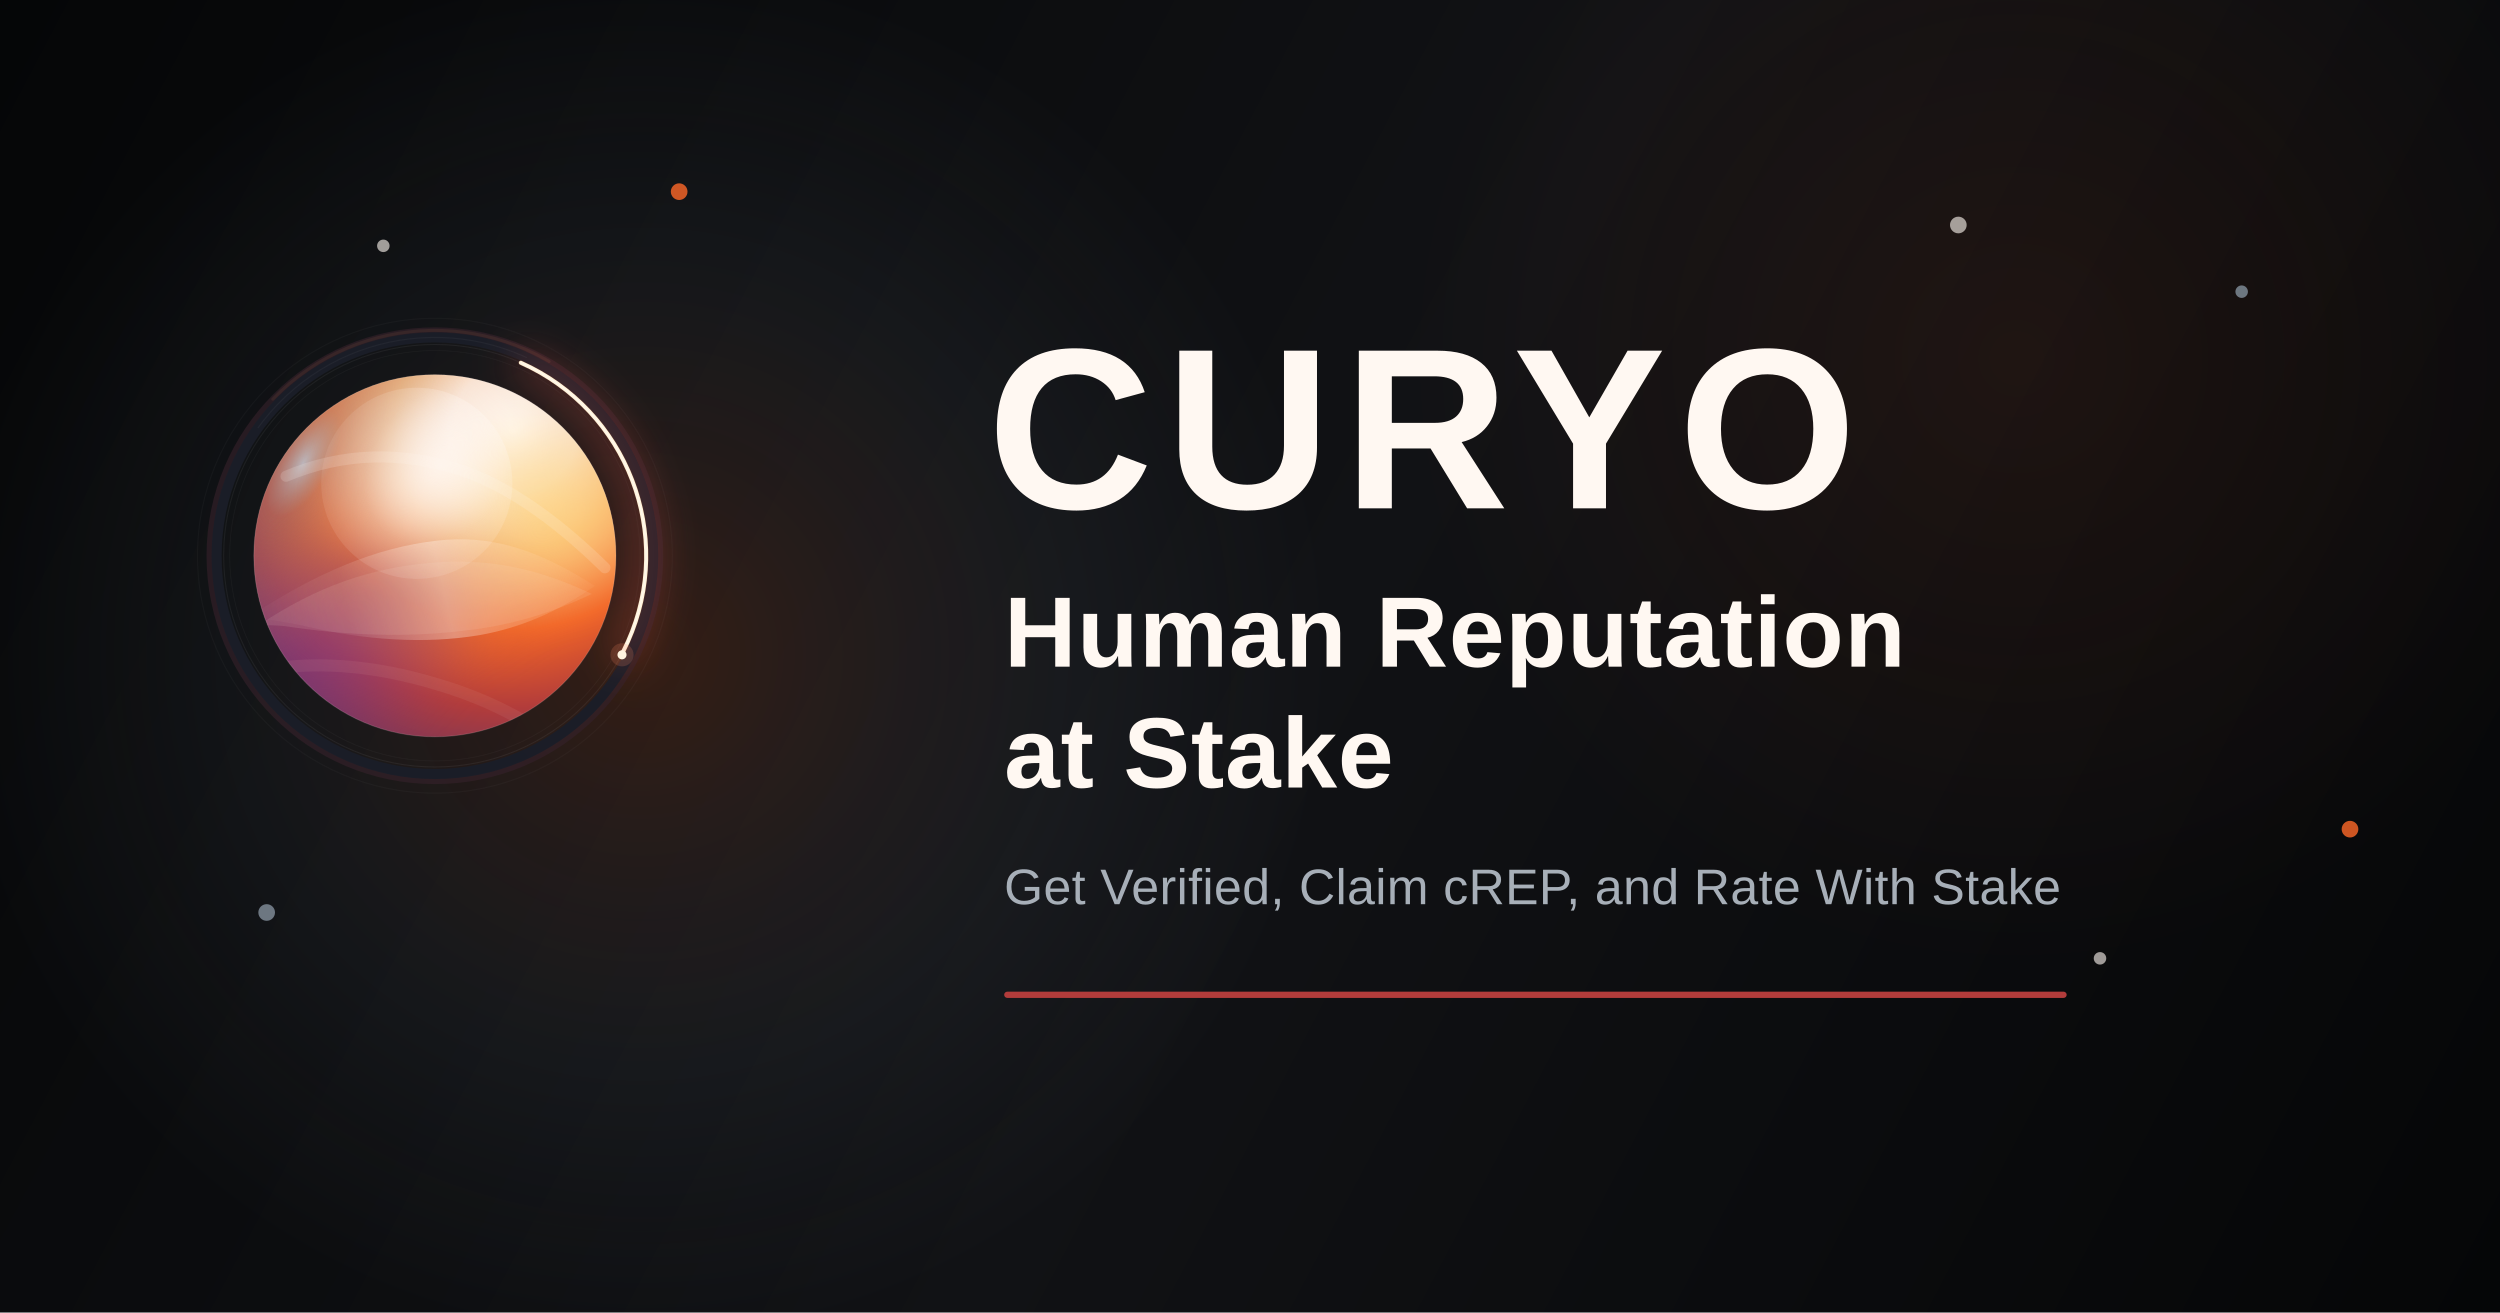
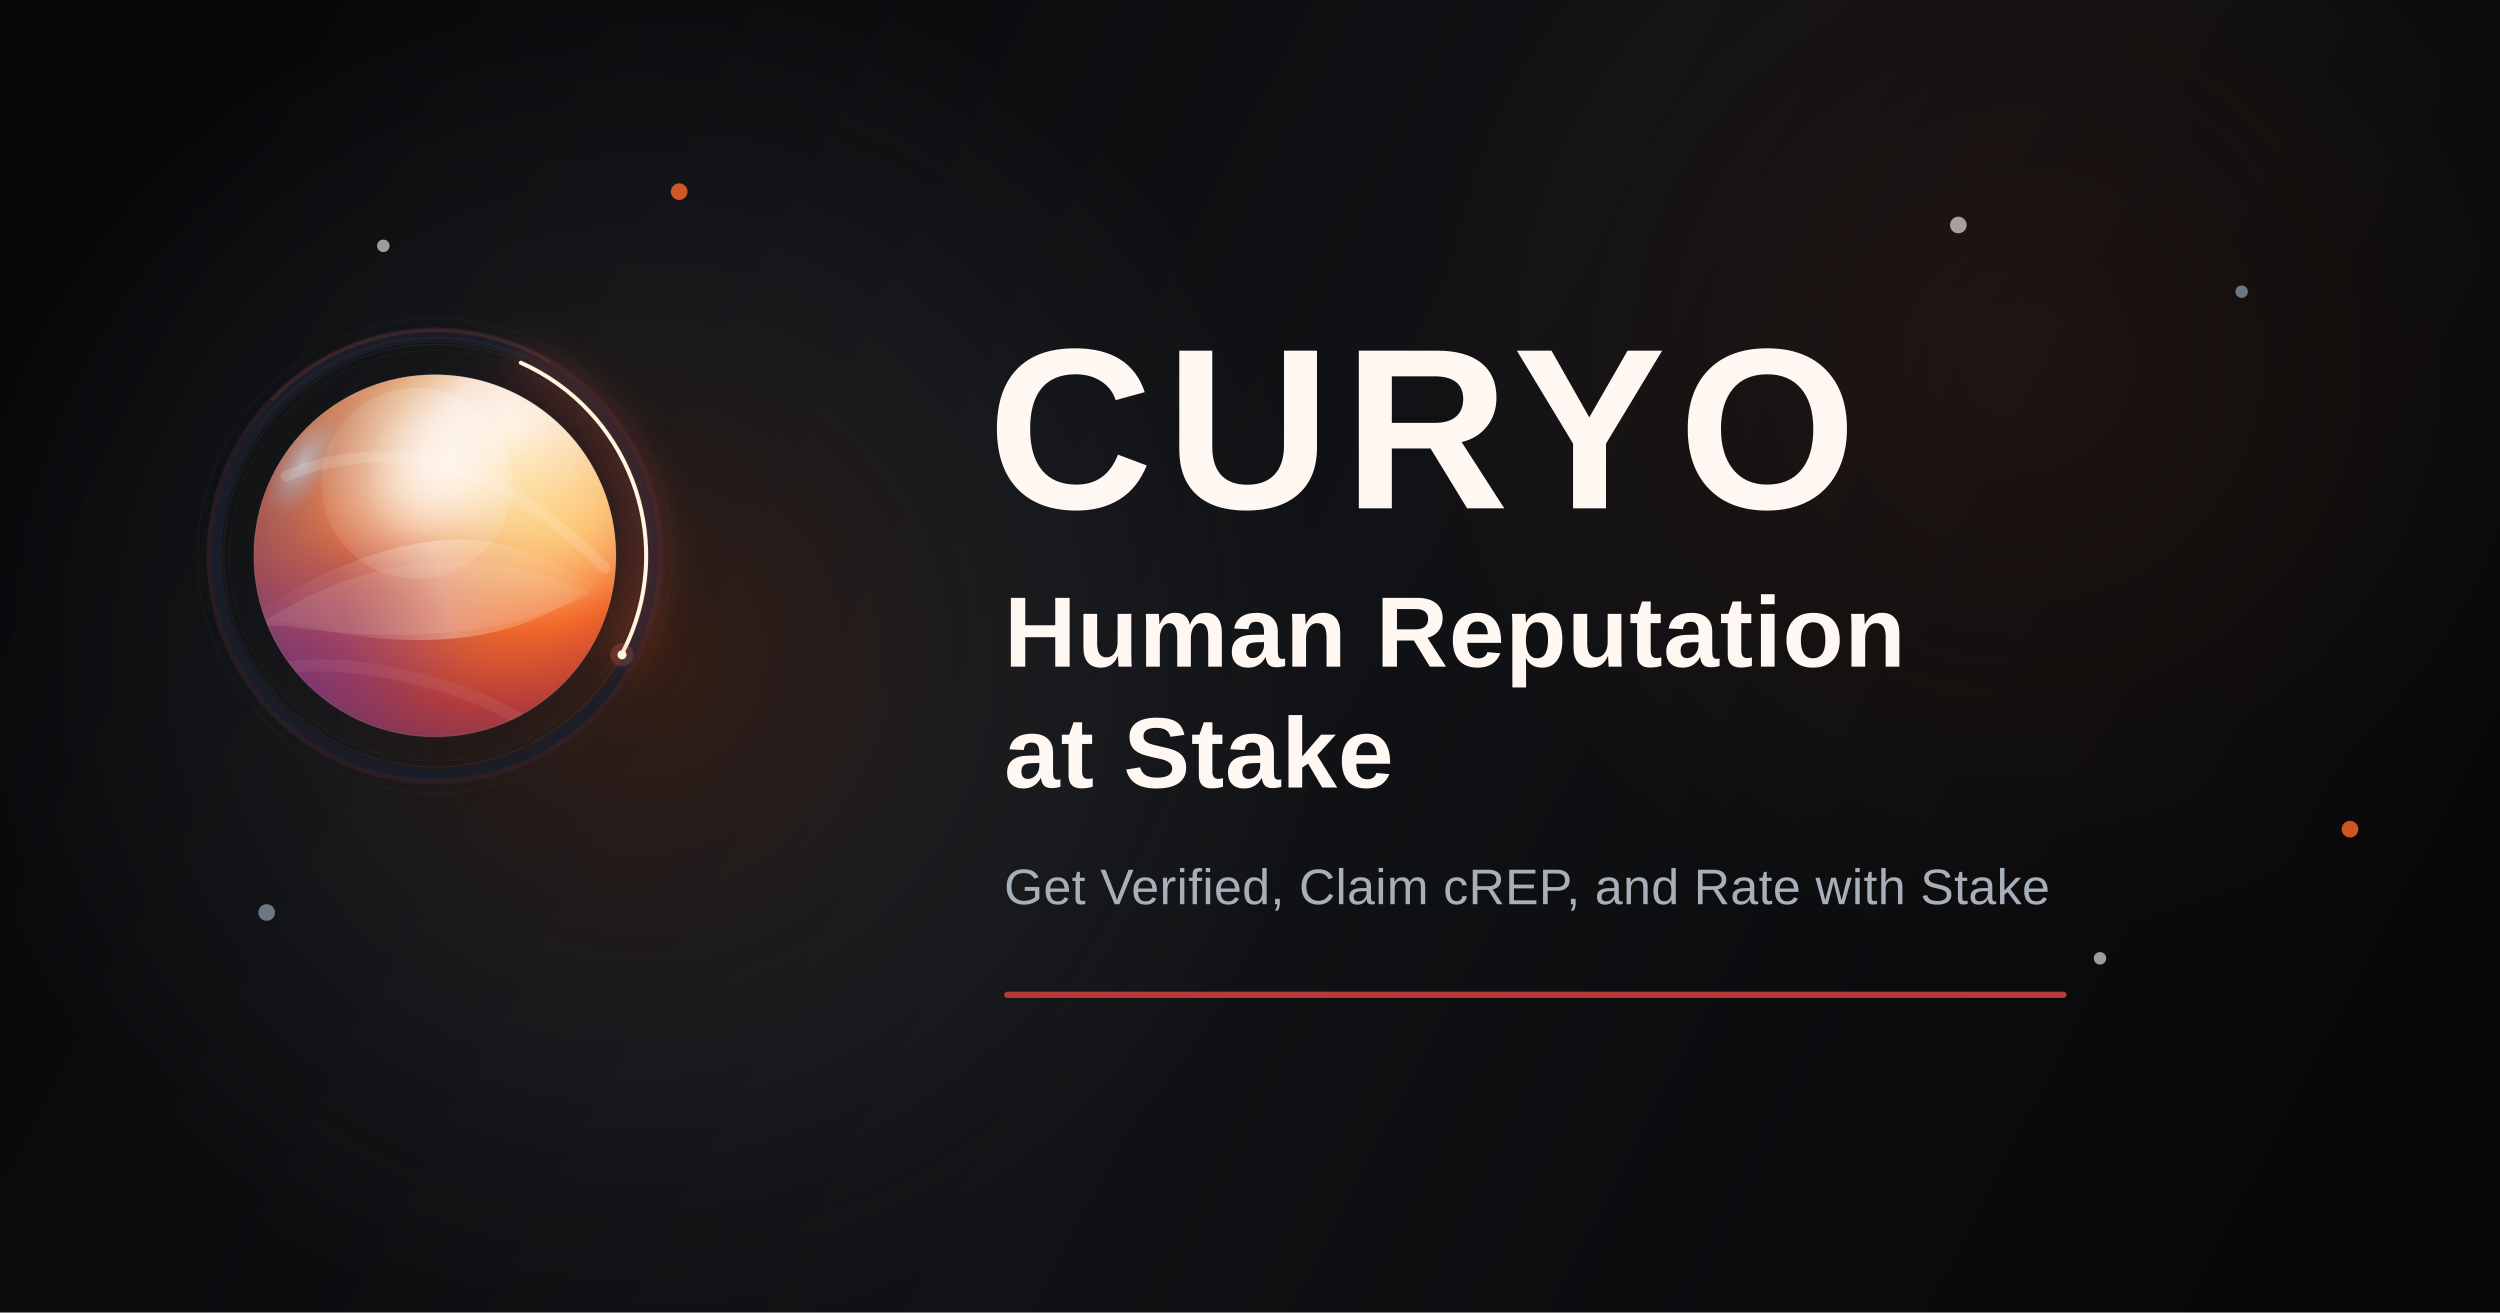
<svg xmlns="http://www.w3.org/2000/svg" viewBox="0 0 1200 630" width="1200" height="630" fill="none">
  <defs>
    <linearGradient id="card-bg" x1="0" y1="0" x2="1200" y2="630" gradientUnits="userSpaceOnUse">
      <stop offset="0%" stop-color="#050607" />
      <stop offset="52%" stop-color="#111215" />
      <stop offset="100%" stop-color="#050607" />
    </linearGradient>
    <radialGradient id="card-left-glow" cx="308" cy="314" r="332" gradientUnits="userSpaceOnUse">
      <stop offset="0%" stop-color="#F26426" stop-opacity="0.18" />
      <stop offset="60%" stop-color="#7E8996" stop-opacity="0.08" />
      <stop offset="100%" stop-color="#7E8996" stop-opacity="0" />
    </radialGradient>
    <radialGradient id="card-right-glow" cx="968" cy="172" r="294" gradientUnits="userSpaceOnUse">
      <stop offset="0%" stop-color="#F26426" stop-opacity="0.08" />
      <stop offset="100%" stop-color="#F26426" stop-opacity="0" />
    </radialGradient>
    <radialGradient id="orb-base" cx="0" cy="0" r="1" gradientUnits="userSpaceOnUse" gradientTransform="translate(856 450) rotate(136) scale(720 702)">
      <stop stop-color="#FFF8F2" />
      <stop offset="0.18" stop-color="#F8E1D0" />
      <stop offset="0.34" stop-color="#F7B070" />
      <stop offset="0.56" stop-color="#F26426" />
      <stop offset="0.78" stop-color="#B23C3B" />
      <stop offset="1" stop-color="#6A345F" />
    </radialGradient>
    <radialGradient id="orb-rim" cx="0" cy="0" r="1" gradientUnits="userSpaceOnUse" gradientTransform="translate(438 516) rotate(30) scale(240 540)">
      <stop stop-color="#AFC5D7" stop-opacity="0.82" />
      <stop offset="0.22" stop-color="#7E8996" stop-opacity="0.34" />
      <stop offset="1" stop-color="#7E8996" stop-opacity="0" />
    </radialGradient>
    <radialGradient id="soft-white" cx="0" cy="0" r="1" gradientUnits="userSpaceOnUse" gradientTransform="translate(710 520) rotate(128) scale(330 260)">
      <stop stop-color="#FFF8F3" stop-opacity="0.74" />
      <stop offset="0.52" stop-color="#FFF8F3" stop-opacity="0.2" />
      <stop offset="1" stop-color="#FFF8F3" stop-opacity="0" />
    </radialGradient>
    <radialGradient id="gold-bloom" cx="0" cy="0" r="1" gradientUnits="userSpaceOnUse" gradientTransform="translate(930 612) rotate(166) scale(270 220)">
      <stop stop-color="#FFD77E" stop-opacity="0.82" />
      <stop offset="1" stop-color="#FFD77E" stop-opacity="0" />
    </radialGradient>
    <radialGradient id="violet-pocket" cx="0" cy="0" r="1" gradientUnits="userSpaceOnUse" gradientTransform="translate(500 866) rotate(-26) scale(334 244)">
      <stop stop-color="#6B37A5" stop-opacity="0.54" />
      <stop offset="1" stop-color="#6B37A5" stop-opacity="0" />
    </radialGradient>
    <radialGradient id="ember-pocket" cx="0" cy="0" r="1" gradientUnits="userSpaceOnUse" gradientTransform="translate(620 760) rotate(8) scale(320 180)">
      <stop stop-color="#8C4A53" stop-opacity="0.36" />
      <stop offset="0.58" stop-color="#C46A4A" stop-opacity="0.22" />
      <stop offset="1" stop-color="#C46A4A" stop-opacity="0" />
    </radialGradient>
    <linearGradient id="fold-sheen" x1="290" y1="820" x2="1036" y2="650" gradientUnits="userSpaceOnUse">
      <stop stop-color="#FFF7F0" stop-opacity="0" />
      <stop offset="0.3" stop-color="#FFF7F0" stop-opacity="0.08" />
      <stop offset="0.56" stop-color="#FFF7F0" stop-opacity="0.34" />
      <stop offset="0.82" stop-color="#FFD7B2" stop-opacity="0.18" />
      <stop offset="1" stop-color="#FFD7B2" stop-opacity="0" />
    </linearGradient>
    <linearGradient id="flare-gradient" x1="860" y1="260" x2="1050" y2="736" gradientUnits="userSpaceOnUse">
      <stop stop-color="#F45C4D" />
      <stop offset="0.24" stop-color="#FF8A5D" />
      <stop offset="0.56" stop-color="#FFC37A" />
      <stop offset="0.82" stop-color="#FFE1A7" />
      <stop offset="1" stop-color="#FFF4DB" />
    </linearGradient>
    <linearGradient id="flare-core" x1="870" y1="280" x2="1036" y2="716" gradientUnits="userSpaceOnUse">
      <stop stop-color="#FF9E78" />
      <stop offset="0.48" stop-color="#FFF0CF" />
      <stop offset="1" stop-color="#FFF8ED" />
    </linearGradient>
    <filter id="blur-40" x="0" y="0" width="1400" height="1400" filterUnits="userSpaceOnUse" color-interpolation-filters="sRGB">
      <feGaussianBlur stdDeviation="40" />
    </filter>
    <clipPath id="orb-clip">
      <circle cx="700" cy="700" r="360" />
    </clipPath>
    <symbol id="banner-mark" viewBox="0 0 1400 1400">
      <circle cx="700" cy="700" r="472" stroke="#FFFFFF" stroke-opacity="0.03" stroke-width="2" />
      <circle cx="700" cy="700" r="448" stroke="#342129" stroke-opacity="0.66" stroke-width="12" />
      <circle cx="700" cy="700" r="434" stroke="#1A1E28" stroke-opacity="0.96" stroke-width="20" />
      <circle cx="700" cy="700" r="420" stroke="#FFFFFF" stroke-opacity="0.055" stroke-width="2" />
      <circle cx="700" cy="700" r="408" stroke="#FFFFFF" stroke-opacity="0.038" stroke-width="1.4" />
      <circle cx="700" cy="700" r="448" stroke="#F3A16E" stroke-opacity="0.08" stroke-width="6" stroke-linecap="round" stroke-dasharray="598 2218" transform="rotate(-136 700 700)" />
      <circle cx="700" cy="700" r="434" stroke="#FFFFFF" stroke-opacity="0.04" stroke-width="2.2" stroke-linecap="round" stroke-dasharray="536 2130" transform="rotate(-136 700 700)" />
      <g filter="url(#blur-40)">
        <circle cx="700" cy="700" r="420" stroke="#F45C4D" stroke-opacity="0.54" stroke-width="28" stroke-linecap="round" stroke-dasharray="688 1952" transform="rotate(-66 700 700)" />
      </g>
      <circle cx="700" cy="700" r="420" stroke="#6D352A" stroke-opacity="0.42" stroke-width="10" stroke-linecap="round" stroke-dasharray="688 1952" transform="rotate(-66 700 700)" />
      <circle cx="700" cy="700" r="420" stroke="url(#flare-gradient)" stroke-width="8" stroke-linecap="round" stroke-dasharray="688 1952" transform="rotate(-66 700 700)" />
      <circle cx="700" cy="700" r="420" stroke="url(#flare-core)" stroke-width="2.4" stroke-linecap="round" stroke-dasharray="688 1952" transform="rotate(-66 700 700)" />
      <circle cx="1072" cy="897" r="23" fill="#FF8D65" fill-opacity="0.18" />
      <circle cx="1072" cy="897" r="9" fill="#FFF3DF" />
      <circle cx="700" cy="700" r="360" fill="url(#orb-base)" />
      <circle cx="700" cy="700" r="360" fill="url(#orb-rim)" />
      <g clip-path="url(#orb-clip)">
        <g filter="url(#blur-40)">
          <ellipse cx="672" cy="538" rx="280" ry="184" fill="url(#soft-white)" />
          <ellipse cx="930" cy="640" rx="246" ry="214" fill="url(#gold-bloom)" />
          <ellipse cx="508" cy="904" rx="286" ry="218" fill="url(#violet-pocket)" />
          <ellipse cx="662" cy="774" rx="316" ry="176" fill="url(#ember-pocket)" />
        </g>
        <path d="M330 822C464 734 582 684 704 670C810 658 902 686 1018 760C944 812 868 844 788 858C680 876 560 868 442 840C404 832 368 826 330 822Z" fill="url(#fold-sheen)" />
        <path d="M350 838C466 760 574 724 694 714C808 704 906 726 1012 776C932 814 852 838 766 848C642 864 520 858 402 840C384 838 366 838 350 838Z" fill="#F5E3D2" fill-opacity="0.11" />
        <path d="M404 542C518 494 634 492 752 530C842 560 938 626 1038 724" stroke="#FFF7F1" stroke-opacity="0.16" stroke-width="22" stroke-linecap="round" />
        <path d="M344 930C456 908 574 916 706 956C820 990 910 1040 988 1110" stroke="#E2B2A0" stroke-opacity="0.1" stroke-width="24" stroke-linecap="round" />
        <circle cx="1118" cy="490" r="50" fill="#FFF9F2" fill-opacity="0.9" />
        <circle cx="664" cy="556" r="190" fill="url(#soft-white)" />
      </g>
      <circle cx="700" cy="700" r="360" fill="none" stroke="#FFF8F2" stroke-opacity="0.14" stroke-width="2" />
    </symbol>
  </defs>
  <rect width="1200" height="630" fill="url(#card-bg)" />
  <circle cx="308" cy="314" r="332" fill="url(#card-left-glow)" />
  <circle cx="968" cy="172" r="294" fill="url(#card-right-glow)" />
  <g opacity="0.84">
    <circle cx="940" cy="108" r="4" fill="#FFF8F2" fill-opacity="0.72" />
    <circle cx="1076" cy="140" r="3" fill="#7E8996" />
    <circle cx="1128" cy="398" r="4" fill="#F26426" />
    <circle cx="1008" cy="460" r="3" fill="#FFF8F2" fill-opacity="0.72" />
    <circle cx="184" cy="118" r="3" fill="#FFF8F2" fill-opacity="0.72" />
    <circle cx="326" cy="92" r="4" fill="#F26426" />
    <circle cx="128" cy="438" r="4" fill="#7E8996" />
  </g>
  <svg x="82" y="140" width="338" height="338" viewBox="140 140 1120 1120" overflow="visible">
    <use href="#banner-mark" />
  </svg>
  <text x="474" y="244" font-family="'Helvetica Neue', Arial, sans-serif" font-size="110" font-weight="700" fill="#FFF8F2" letter-spacing="6">
    CURYO
  </text>
  <text x="482" y="320" font-family="'Helvetica Neue', Arial, sans-serif" font-size="48" font-weight="700" fill="#FFF8F2" letter-spacing=".4">
    <tspan x="482" dy="0">Human Reputation</tspan>
    <tspan x="482" dy="58">at Stake</tspan>
  </text>
  <text x="482" y="434" font-family="'Helvetica Neue', Arial, sans-serif" font-size="24" font-weight="400" fill="#A7AFB8" letter-spacing=".2">
-     Get Verified, Claim cREP, and Rate With Stake
+     Get Verified, Claim cREP, and Rate with Stake
  </text>
  <rect x="482" y="476" width="510" height="3" rx="1.5" fill="#B23C3B" />
</svg>
